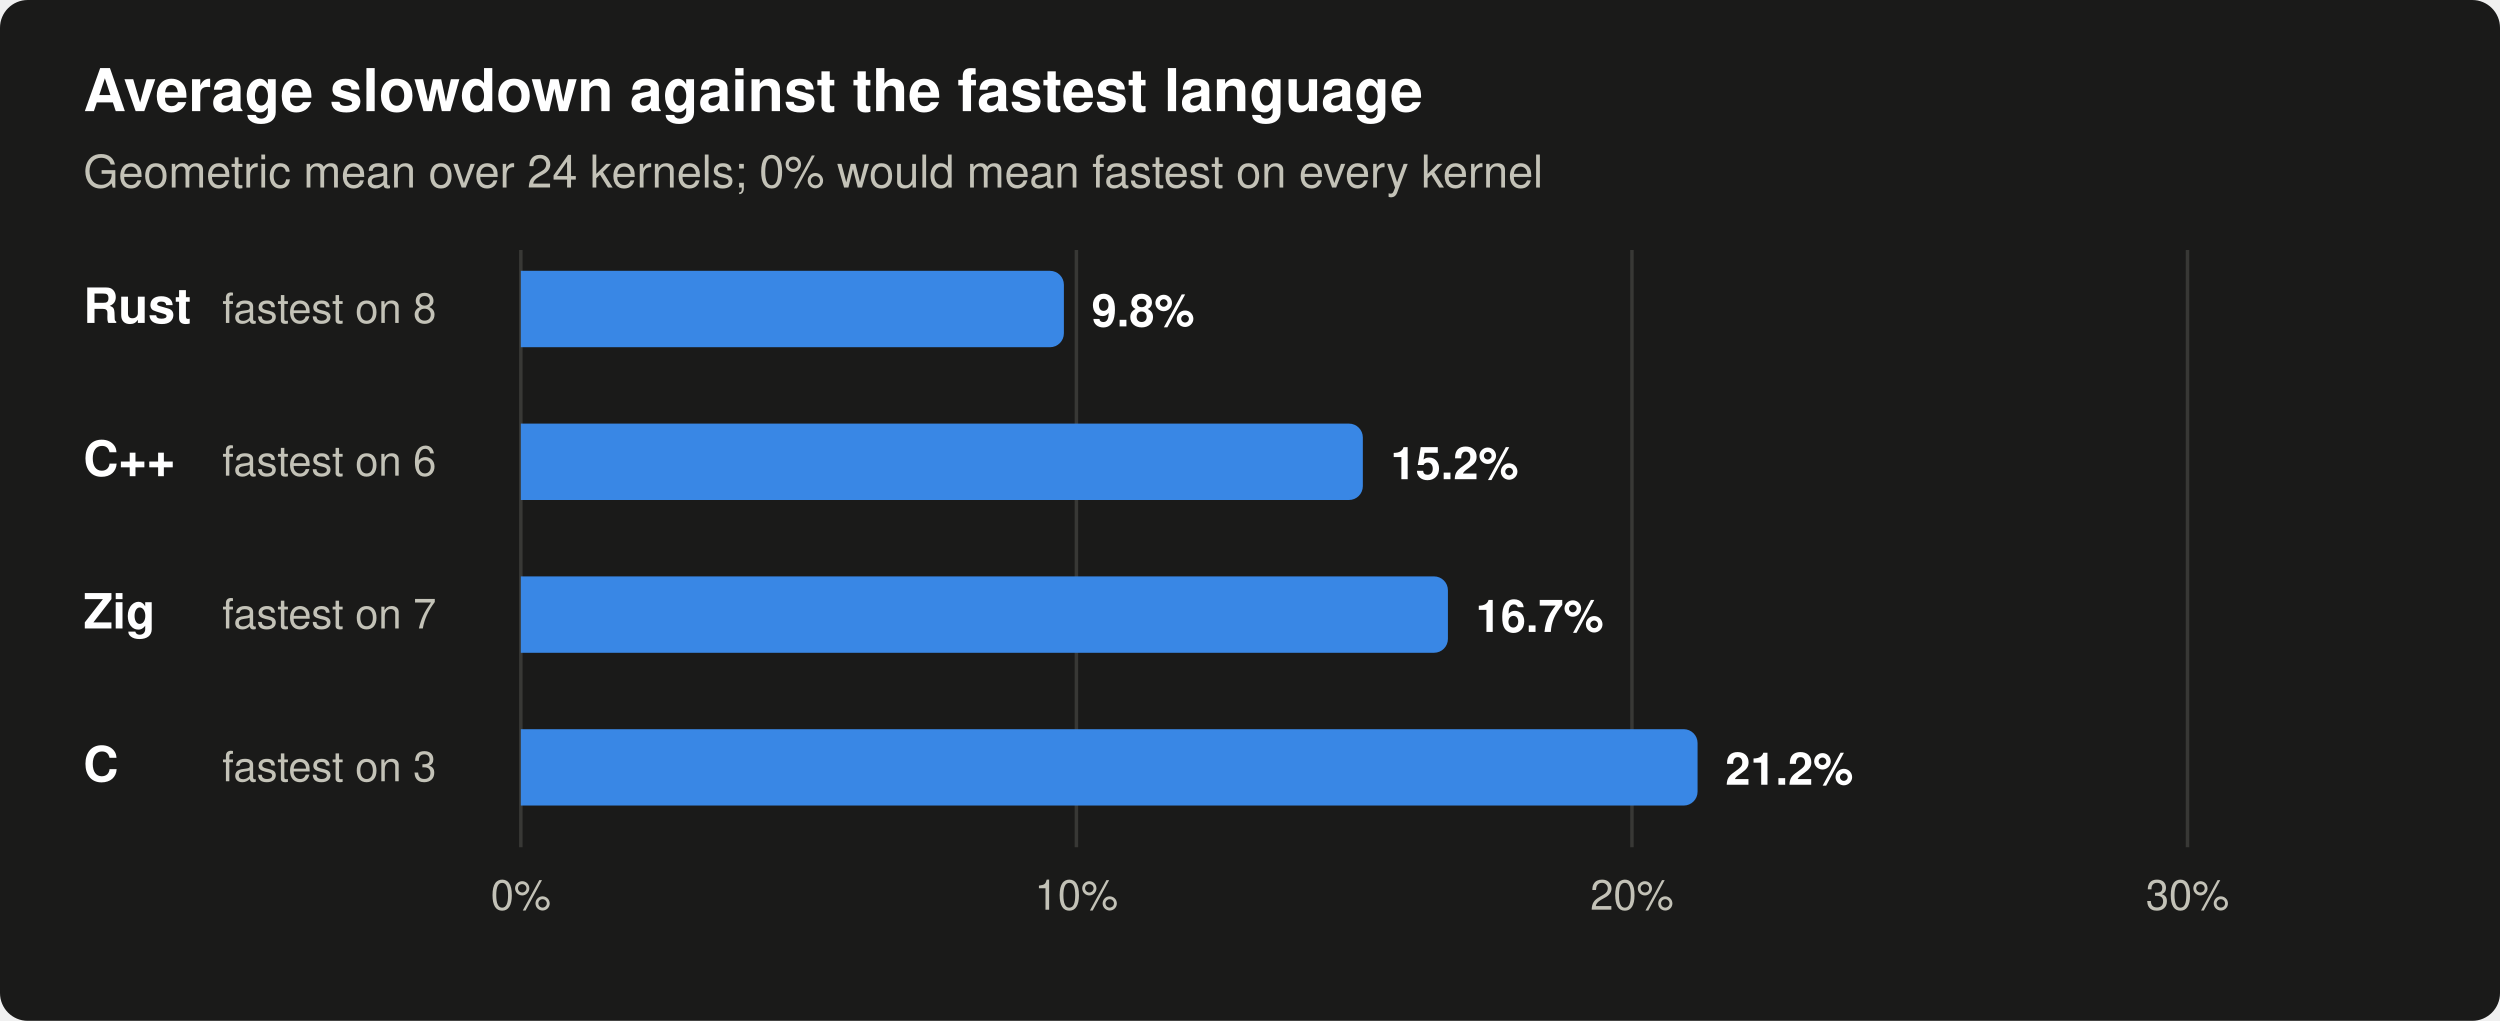
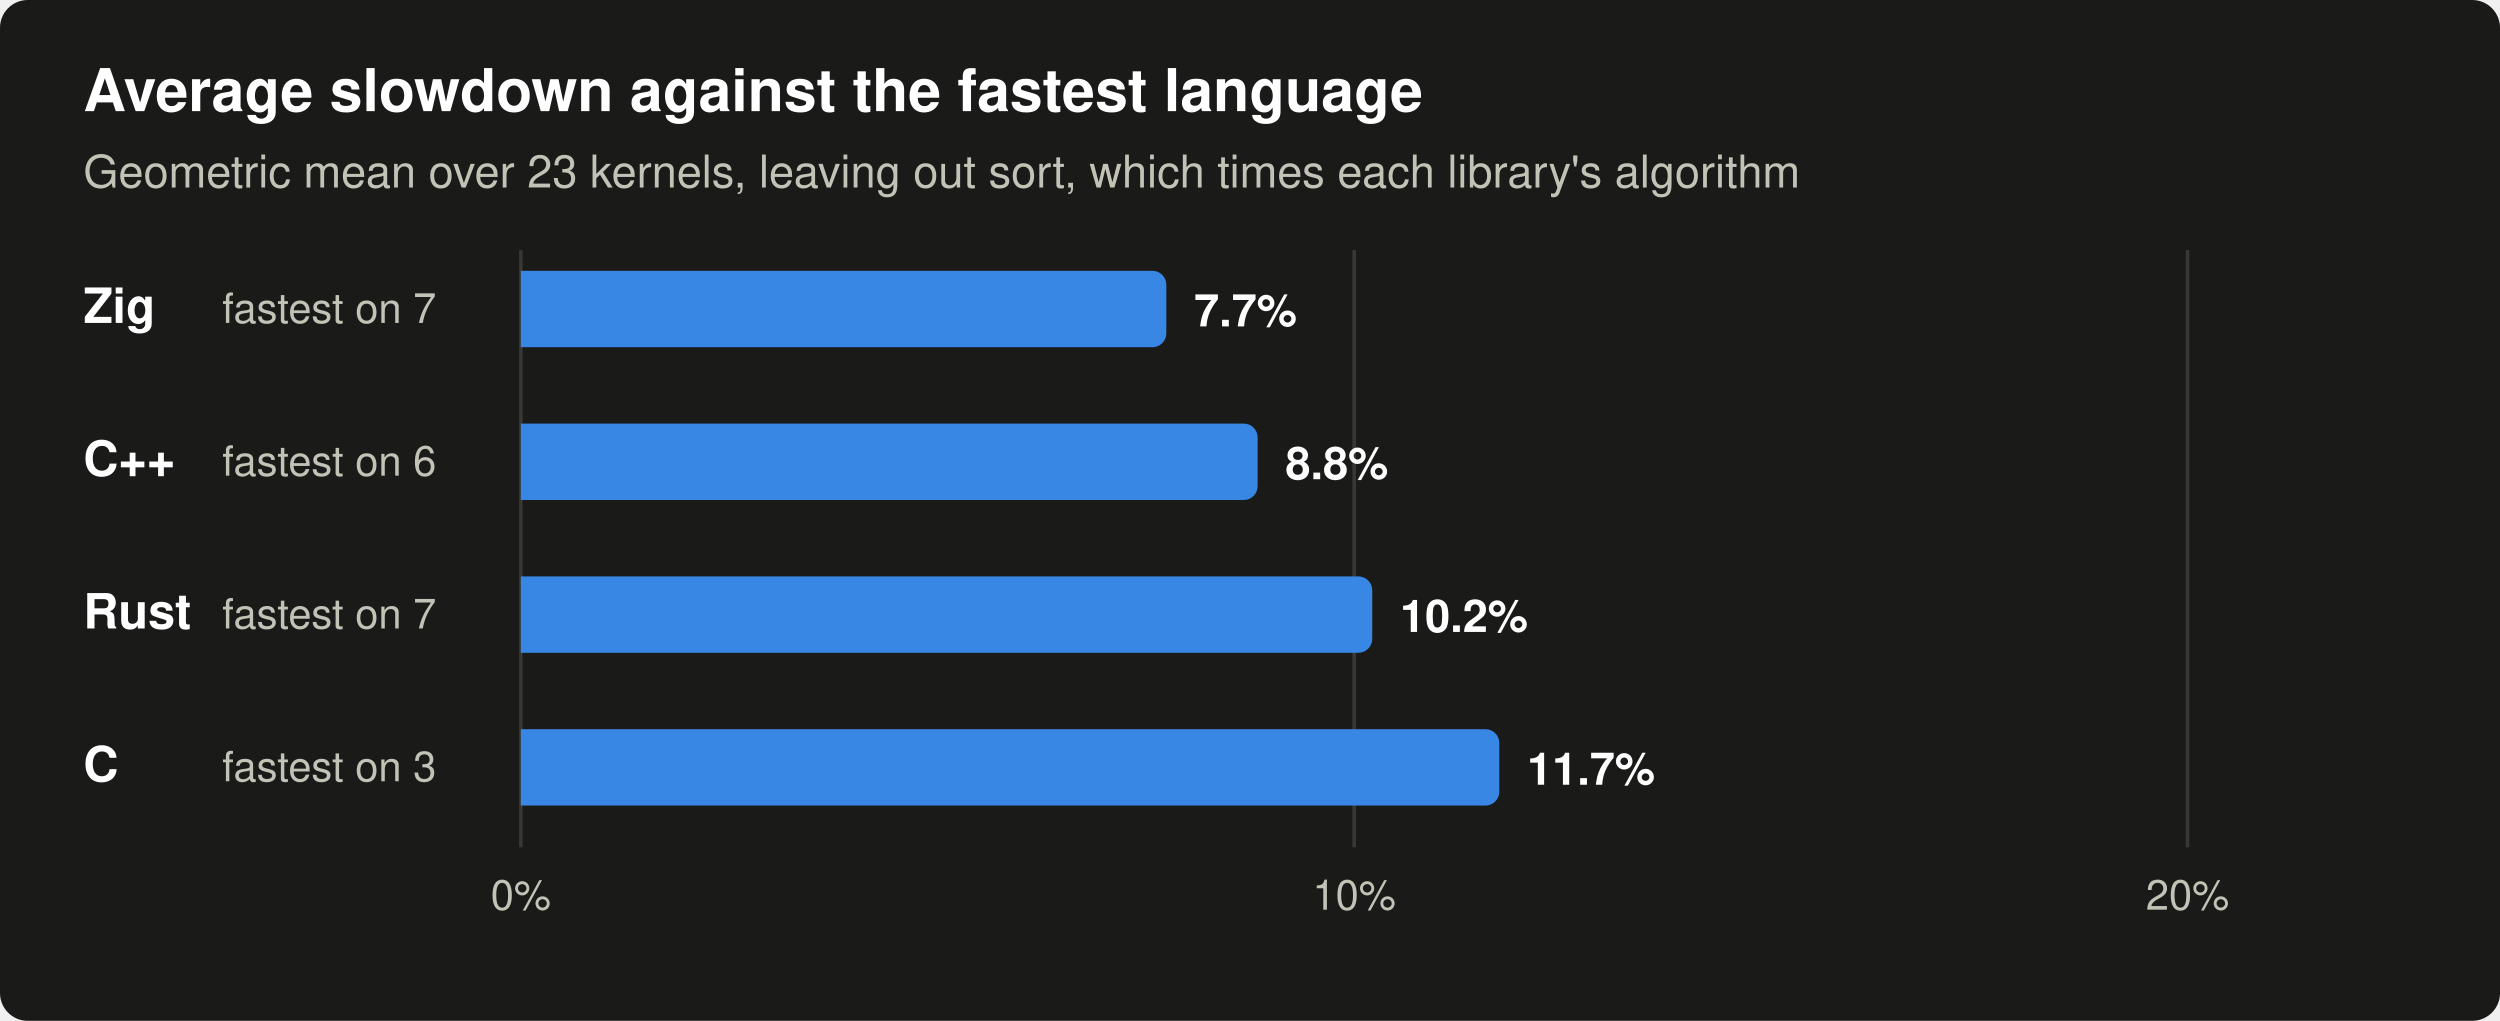
<svg xmlns="http://www.w3.org/2000/svg" width="720" height="294" viewBox="0 0 720 294" role="img">
  <rect width="720" height="294" rx="8" fill="#1a1a19" />
  <text x="24.0" y="32.0" fill="#ffffff" font-size="17" font-weight="600" text-anchor="start" font-family="system-ui, -apple-system, 'Segoe UI', Helvetica, Arial, sans-serif">Average slowdown against the fastest language</text>
-   <text x="24.0" y="54.0" fill="#c3c2b7" font-size="13" font-weight="400" text-anchor="start" font-family="system-ui, -apple-system, 'Segoe UI', Helvetica, Arial, sans-serif">Geometric mean over 24 kernels; 0% would mean fastest on every kernel</text>
+   <text x="24.0" y="54.0" fill="#c3c2b7" font-size="13" font-weight="400" text-anchor="start" font-family="system-ui, -apple-system, 'Segoe UI', Helvetica, Arial, sans-serif">Geometric mean over 23 kernels, leaving out sort, which times each library's algorithm</text>
  <line x1="150.0" y1="72" x2="150.0" y2="244" stroke="#383835" stroke-width="1" />
  <text x="150.0" y="262.0" fill="#c3c2b7" font-size="12" font-weight="400" text-anchor="middle" font-family="system-ui, -apple-system, 'Segoe UI', Helvetica, Arial, sans-serif">0%</text>
-   <line x1="310.0" y1="72" x2="310.0" y2="244" stroke="#383835" stroke-width="1" />
-   <text x="310.0" y="262.0" fill="#c3c2b7" font-size="12" font-weight="400" text-anchor="middle" font-family="system-ui, -apple-system, 'Segoe UI', Helvetica, Arial, sans-serif">10%</text>
-   <line x1="470.0" y1="72" x2="470.0" y2="244" stroke="#383835" stroke-width="1" />
-   <text x="470.0" y="262.0" fill="#c3c2b7" font-size="12" font-weight="400" text-anchor="middle" font-family="system-ui, -apple-system, 'Segoe UI', Helvetica, Arial, sans-serif">20%</text>
+   <line x1="390.0" y1="72" x2="390.0" y2="244" stroke="#383835" stroke-width="1" />
+   <text x="390.0" y="262.0" fill="#c3c2b7" font-size="12" font-weight="400" text-anchor="middle" font-family="system-ui, -apple-system, 'Segoe UI', Helvetica, Arial, sans-serif">10%</text>
  <line x1="630.0" y1="72" x2="630.0" y2="244" stroke="#383835" stroke-width="1" />
-   <text x="630.0" y="262.0" fill="#c3c2b7" font-size="12" font-weight="400" text-anchor="middle" font-family="system-ui, -apple-system, 'Segoe UI', Helvetica, Arial, sans-serif">30%</text>
-   <text x="24.0" y="93.0" fill="#ffffff" font-size="14" font-weight="600" text-anchor="start" font-family="system-ui, -apple-system, 'Segoe UI', Helvetica, Arial, sans-serif">Rust</text>
-   <text x="64.0" y="93.0" fill="#c3c2b7" font-size="12" font-weight="400" text-anchor="start" font-family="system-ui, -apple-system, 'Segoe UI', Helvetica, Arial, sans-serif">fastest on 8</text>
-   <path d="M150.0,78.0 h152.4 a4.0,4.0 0 0 1 4.0,4.0 v14.0 a4.0,4.0 0 0 1 -4.0,4.0 h-152.4 z" fill="#3987e5" />
-   <text x="314.4" y="94.0" fill="#ffffff" font-size="13" font-weight="600" text-anchor="start" font-family="system-ui, -apple-system, 'Segoe UI', Helvetica, Arial, sans-serif">9.8%</text>
+   <text x="630.0" y="262.0" fill="#c3c2b7" font-size="12" font-weight="400" text-anchor="middle" font-family="system-ui, -apple-system, 'Segoe UI', Helvetica, Arial, sans-serif">20%</text>
+   <text x="24.0" y="93.0" fill="#ffffff" font-size="14" font-weight="600" text-anchor="start" font-family="system-ui, -apple-system, 'Segoe UI', Helvetica, Arial, sans-serif">Zig</text>
+   <text x="64.0" y="93.0" fill="#c3c2b7" font-size="12" font-weight="400" text-anchor="start" font-family="system-ui, -apple-system, 'Segoe UI', Helvetica, Arial, sans-serif">fastest on 7</text>
+   <path d="M150.0,78.0 h181.9 a4.0,4.0 0 0 1 4.0,4.0 v14.0 a4.0,4.0 0 0 1 -4.0,4.0 h-181.9 z" fill="#3987e5" />
+   <text x="343.9" y="94.0" fill="#ffffff" font-size="13" font-weight="600" text-anchor="start" font-family="system-ui, -apple-system, 'Segoe UI', Helvetica, Arial, sans-serif">7.7%</text>
  <text x="24.0" y="137.0" fill="#ffffff" font-size="14" font-weight="600" text-anchor="start" font-family="system-ui, -apple-system, 'Segoe UI', Helvetica, Arial, sans-serif">C++</text>
  <text x="64.0" y="137.0" fill="#c3c2b7" font-size="12" font-weight="400" text-anchor="start" font-family="system-ui, -apple-system, 'Segoe UI', Helvetica, Arial, sans-serif">fastest on 6</text>
-   <path d="M150.0,122.0 h238.5 a4.0,4.0 0 0 1 4.0,4.0 v14.0 a4.0,4.0 0 0 1 -4.0,4.0 h-238.5 z" fill="#3987e5" />
-   <text x="400.5" y="138.0" fill="#ffffff" font-size="13" font-weight="600" text-anchor="start" font-family="system-ui, -apple-system, 'Segoe UI', Helvetica, Arial, sans-serif">15.2%</text>
-   <text x="24.0" y="181.0" fill="#ffffff" font-size="14" font-weight="600" text-anchor="start" font-family="system-ui, -apple-system, 'Segoe UI', Helvetica, Arial, sans-serif">Zig</text>
+   <path d="M150.0,122.0 h208.2 a4.0,4.0 0 0 1 4.0,4.0 v14.0 a4.0,4.0 0 0 1 -4.0,4.0 h-208.2 z" fill="#3987e5" />
+   <text x="370.2" y="138.0" fill="#ffffff" font-size="13" font-weight="600" text-anchor="start" font-family="system-ui, -apple-system, 'Segoe UI', Helvetica, Arial, sans-serif">8.8%</text>
+   <text x="24.0" y="181.0" fill="#ffffff" font-size="14" font-weight="600" text-anchor="start" font-family="system-ui, -apple-system, 'Segoe UI', Helvetica, Arial, sans-serif">Rust</text>
  <text x="64.0" y="181.0" fill="#c3c2b7" font-size="12" font-weight="400" text-anchor="start" font-family="system-ui, -apple-system, 'Segoe UI', Helvetica, Arial, sans-serif">fastest on 7</text>
-   <path d="M150.0,166.0 h263.0 a4.0,4.0 0 0 1 4.0,4.0 v14.0 a4.0,4.0 0 0 1 -4.0,4.0 h-263.0 z" fill="#3987e5" />
-   <text x="425.0" y="182.0" fill="#ffffff" font-size="13" font-weight="600" text-anchor="start" font-family="system-ui, -apple-system, 'Segoe UI', Helvetica, Arial, sans-serif">16.7%</text>
+   <path d="M150.0,166.0 h241.2 a4.0,4.0 0 0 1 4.0,4.0 v14.0 a4.0,4.0 0 0 1 -4.0,4.0 h-241.2 z" fill="#3987e5" />
+   <text x="403.2" y="182.0" fill="#ffffff" font-size="13" font-weight="600" text-anchor="start" font-family="system-ui, -apple-system, 'Segoe UI', Helvetica, Arial, sans-serif">10.2%</text>
  <text x="24.0" y="225.0" fill="#ffffff" font-size="14" font-weight="600" text-anchor="start" font-family="system-ui, -apple-system, 'Segoe UI', Helvetica, Arial, sans-serif">C</text>
  <text x="64.0" y="225.0" fill="#c3c2b7" font-size="12" font-weight="400" text-anchor="start" font-family="system-ui, -apple-system, 'Segoe UI', Helvetica, Arial, sans-serif">fastest on 3</text>
-   <path d="M150.0,210.0 h334.9 a4.0,4.0 0 0 1 4.0,4.0 v14.0 a4.0,4.0 0 0 1 -4.0,4.0 h-334.9 z" fill="#3987e5" />
-   <text x="496.9" y="226.0" fill="#ffffff" font-size="13" font-weight="600" text-anchor="start" font-family="system-ui, -apple-system, 'Segoe UI', Helvetica, Arial, sans-serif">21.2%</text>
+   <path d="M150.0,210.0 h277.8 a4.0,4.0 0 0 1 4.0,4.0 v14.0 a4.0,4.0 0 0 1 -4.0,4.0 h-277.8 z" fill="#3987e5" />
+   <text x="439.8" y="226.0" fill="#ffffff" font-size="13" font-weight="600" text-anchor="start" font-family="system-ui, -apple-system, 'Segoe UI', Helvetica, Arial, sans-serif">11.7%</text>
</svg>
